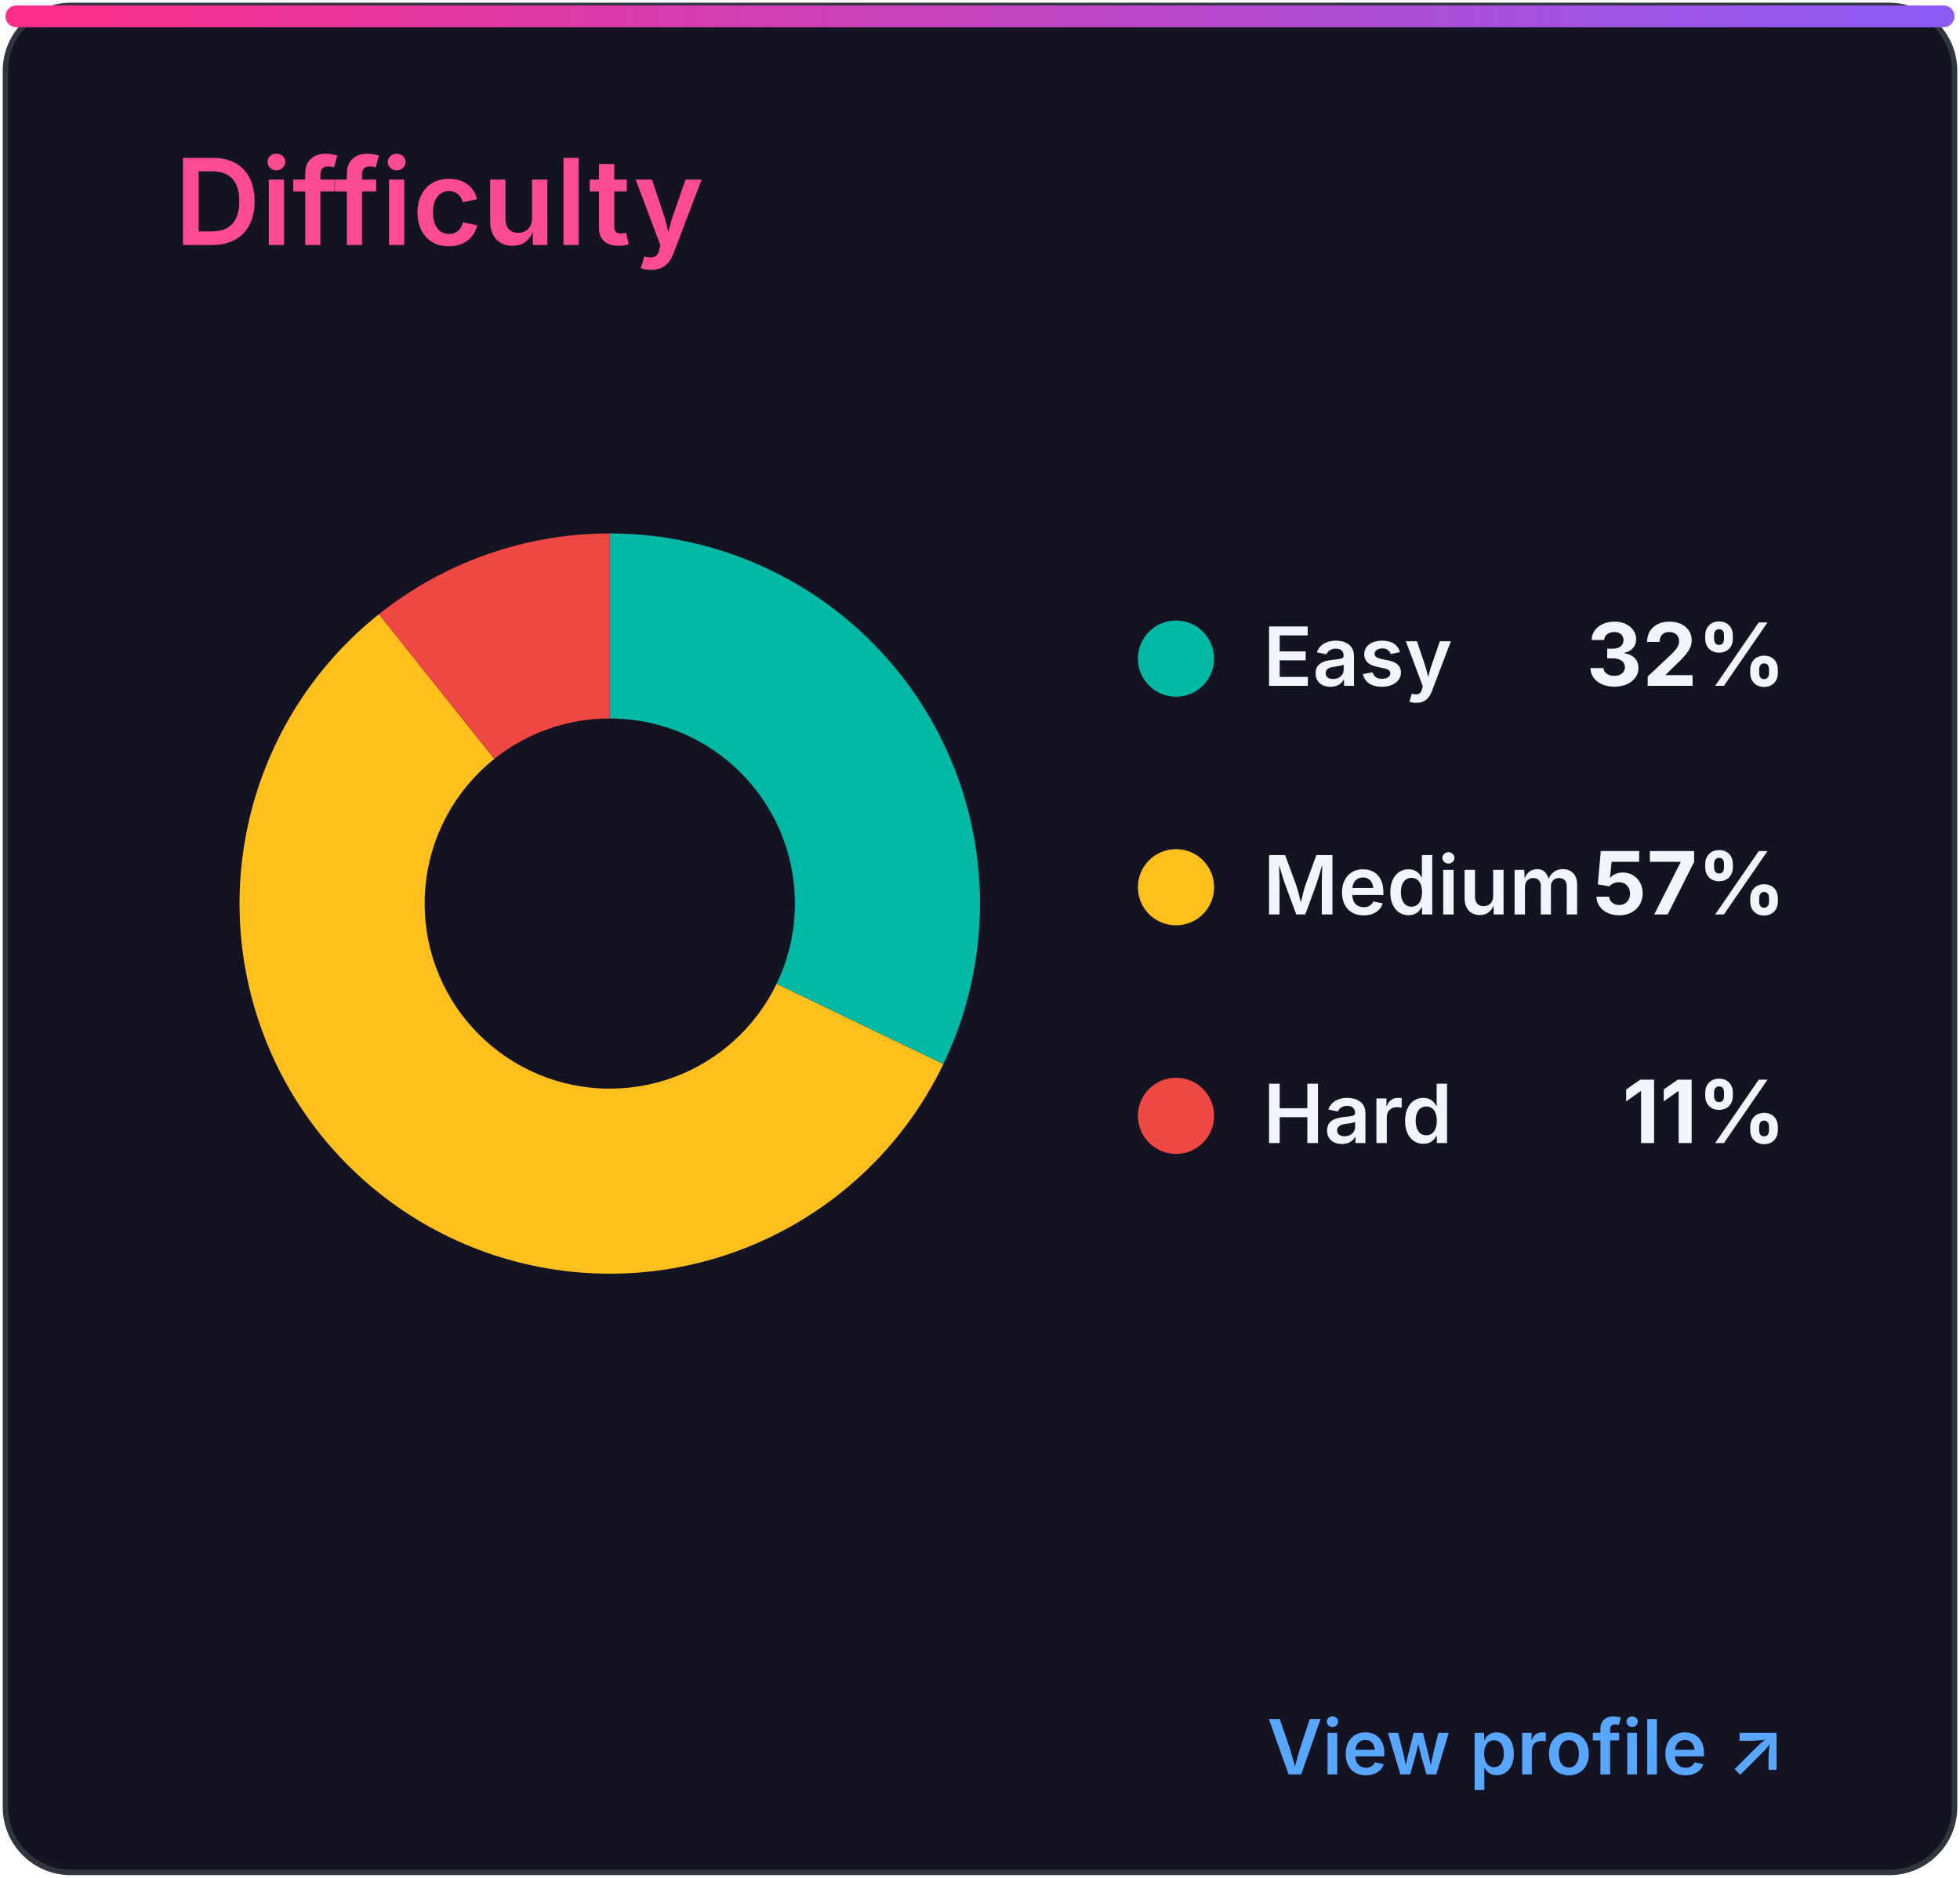
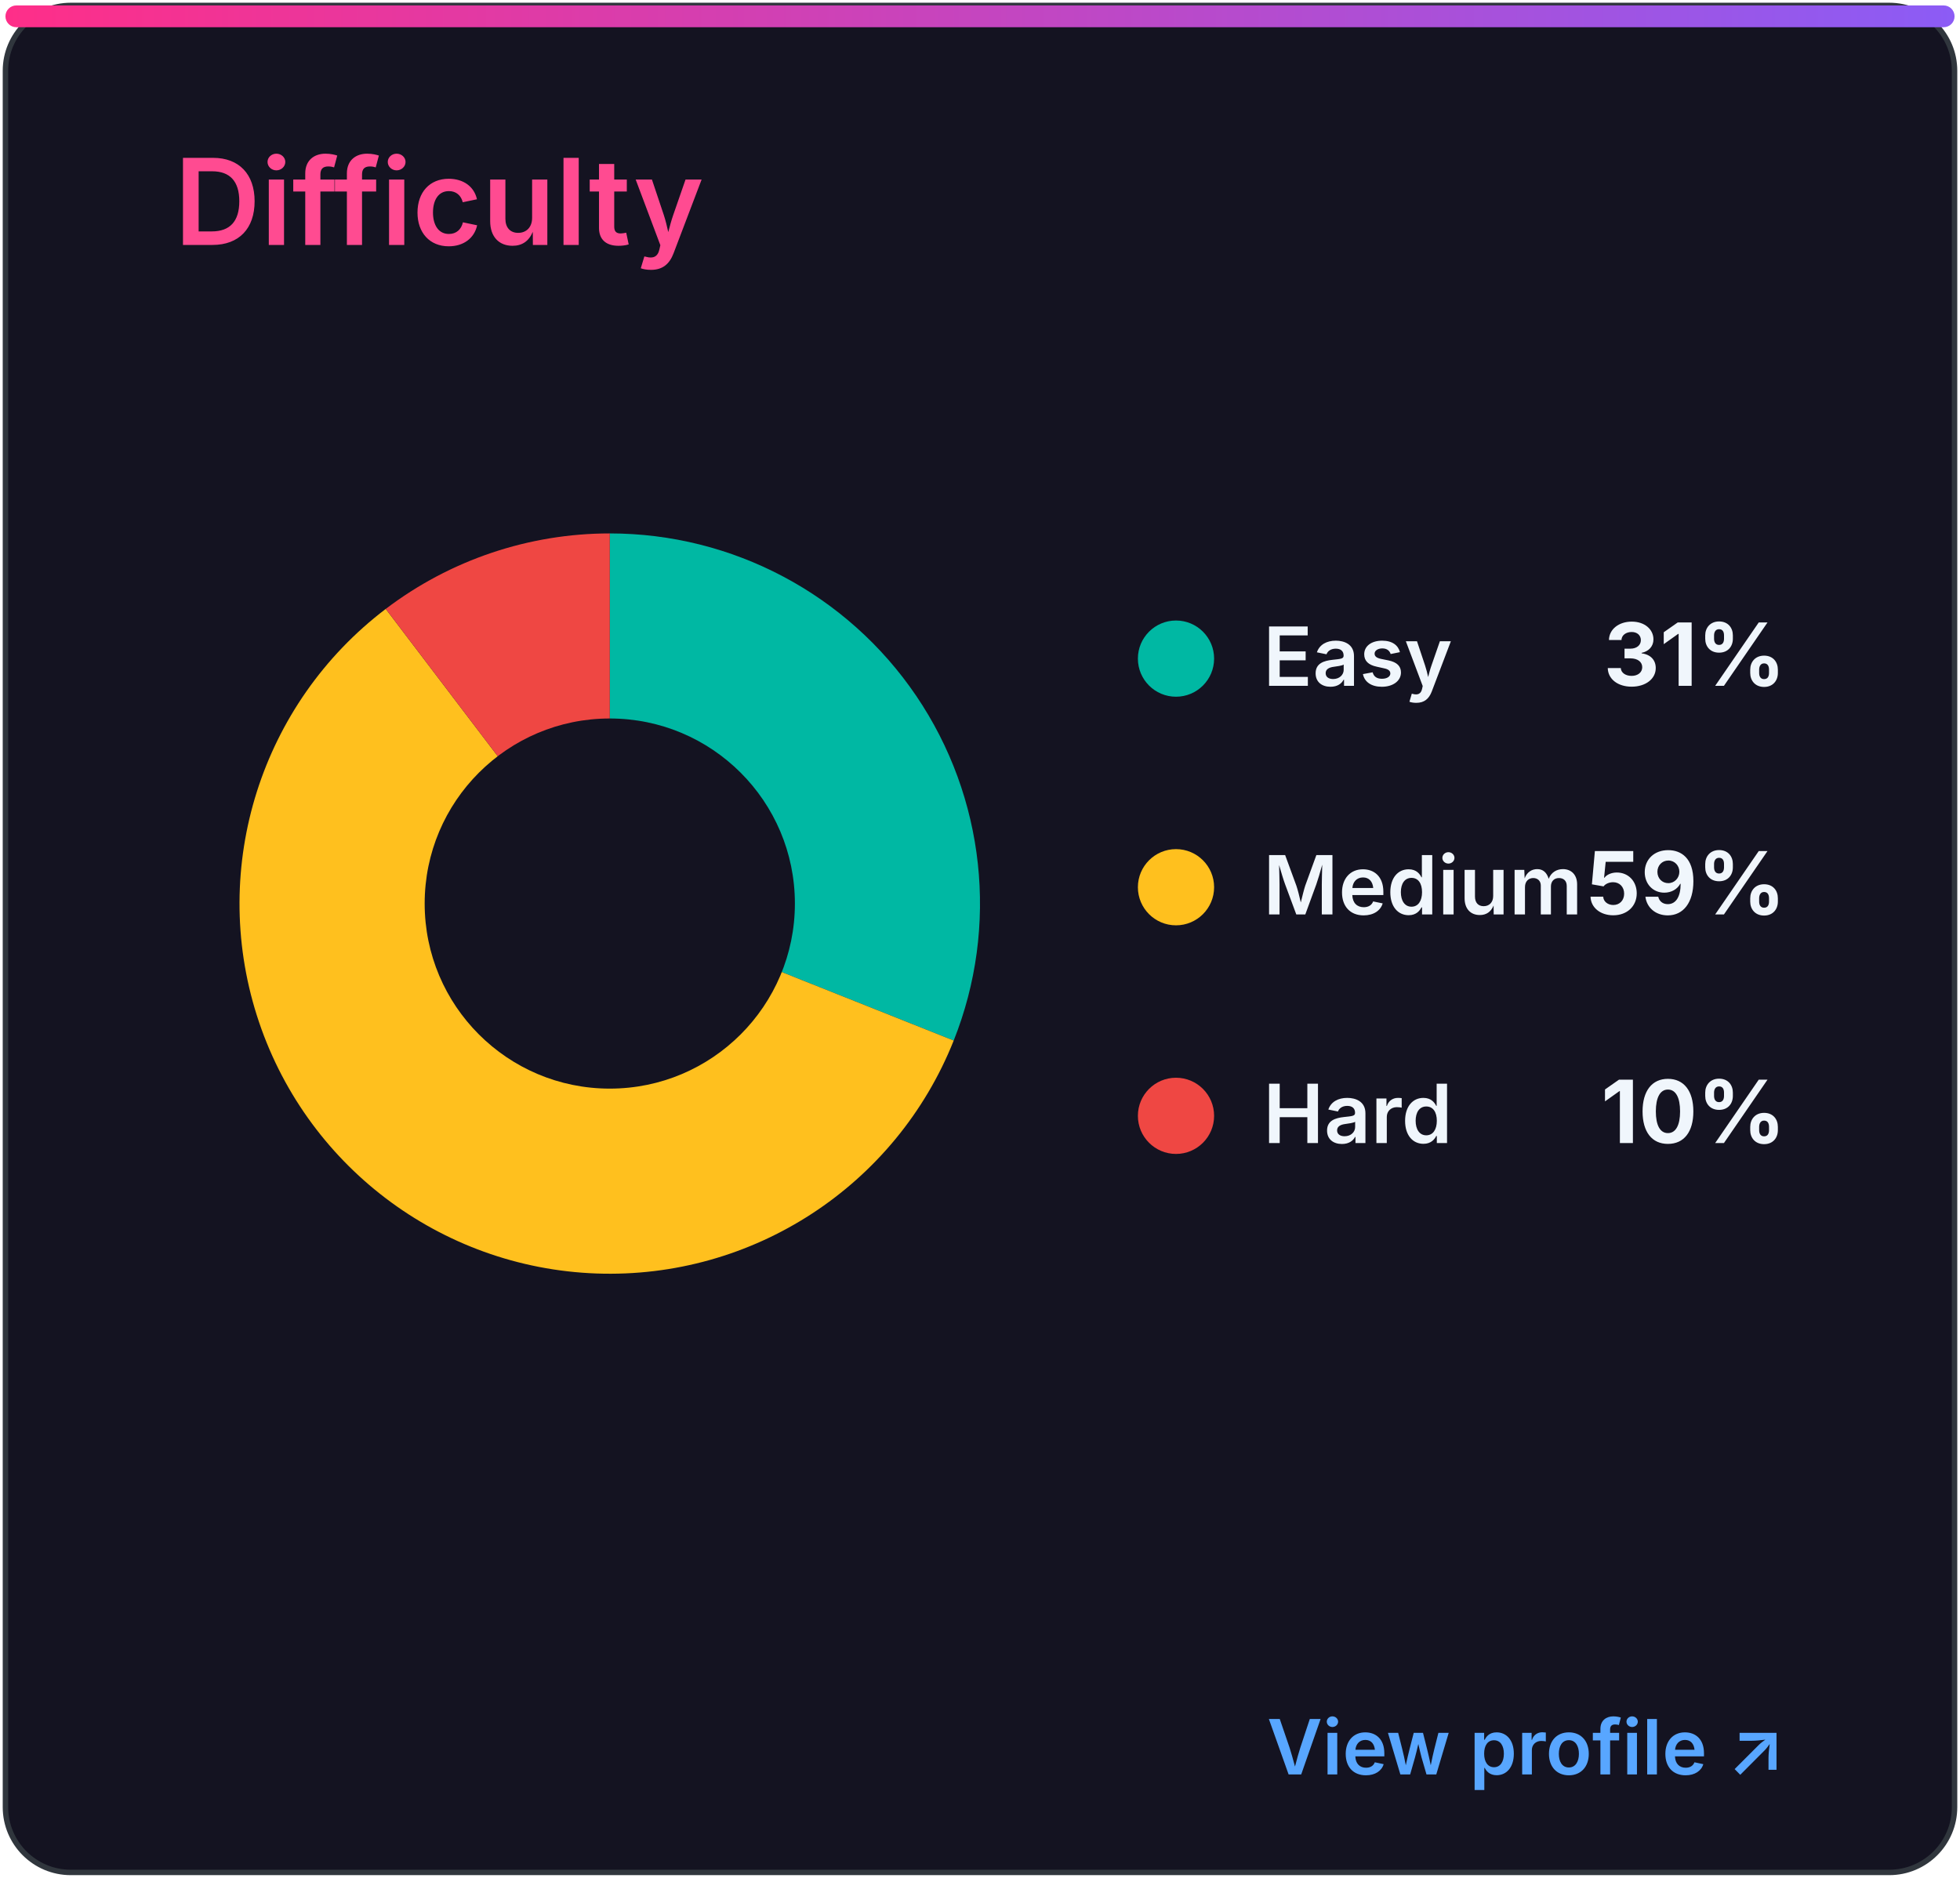
<svg xmlns="http://www.w3.org/2000/svg" width="360" height="345" viewBox="0 0 360 345" role="img" aria-labelledby="title desc">
  <defs>
    <linearGradient id="accent" x1="0" x2="1">
      <stop stop-color="#ff2e88" />
      <stop offset="1" stop-color="#8b5cf6" />
    </linearGradient>
    <clipPath id="bar">
      <rect x="32" y="82" width="296" height="8" rx="4" />
    </clipPath>
    <style>
.heading{font:600 22px -apple-system,BlinkMacSystemFont,'Segoe UI',sans-serif;fill:#ff4b91}
.eyebrow{font:600 10px -apple-system,BlinkMacSystemFont,'Segoe UI',sans-serif;letter-spacing:1.2px;fill:#8b949e}
.total{font:700 52px -apple-system,BlinkMacSystemFont,'Segoe UI',sans-serif;fill:#f0f6fc}
.metric{font:600 15px -apple-system,BlinkMacSystemFont,'Segoe UI',sans-serif;fill:#f0f6fc}
.count{font:700 16px -apple-system,BlinkMacSystemFont,'Segoe UI',sans-serif;fill:#f0f6fc}
.muted{font:500 13px -apple-system,BlinkMacSystemFont,'Segoe UI',sans-serif;fill:#8b949e}
.language{font:700 31px -apple-system,BlinkMacSystemFont,'Segoe UI',sans-serif;fill:#f0f6fc}
.link{font:600 14px -apple-system,BlinkMacSystemFont,'Segoe UI',sans-serif;fill:#58a6ff}
</style>
  </defs>
  <rect x="1" y="1" width="358" height="343" rx="12" fill="#141321" stroke="#30363d" />
  <rect x="1" y="1" width="358" height="4" rx="2" fill="url(#accent)" />
  <text x="32" y="45" class="heading">Difficulty</text>
-   <path d="M 112 166 L 112.00 98.00 A 68 68 0 0 1 173.27 195.50 Z" fill="#00b8a3" />
-   <path d="M 112 166 L 173.27 195.50 A 68 68 0 1 1 69.60 112.84 Z" fill="#ffc01e" />
-   <path d="M 112 166 L 69.60 112.84 A 68 68 0 0 1 112.00 98.00 Z" fill="#ef4743" />
+   <path d="M 112 166 L 112.00 98.00 A 68 68 0 0 1 175.17 191.17 Z" fill="#00b8a3" />
+   <path d="M 112 166 L 175.17 191.17 A 68 68 0 1 1 70.85 111.87 Z" fill="#ffc01e" />
+   <path d="M 112 166 L 70.85 111.87 A 68 68 0 0 1 112.00 98.00 Z" fill="#ef4743" />
  <circle cx="112" cy="166" r="34" fill="#141321" />
  <circle cx="216" cy="121" r="7" fill="#00b8a3" />
  <text x="232" y="126" class="metric">Easy</text>
-   <text x="328" y="126" class="count" text-anchor="end">32%</text>
+   <text x="328" y="126" class="count" text-anchor="end">31%</text>
  <circle cx="216" cy="163" r="7" fill="#ffc01e" />
  <text x="232" y="168" class="metric">Medium</text>
-   <text x="328" y="168" class="count" text-anchor="end">57%</text>
+   <text x="328" y="168" class="count" text-anchor="end">59%</text>
  <circle cx="216" cy="205" r="7" fill="#ef4743" />
  <text x="232" y="210" class="metric">Hard</text>
-   <text x="328" y="210" class="count" text-anchor="end">11%</text>
+   <text x="328" y="210" class="count" text-anchor="end">10%</text>
  <text x="328" y="326" class="link" text-anchor="end">View profile ↗</text>
</svg>
